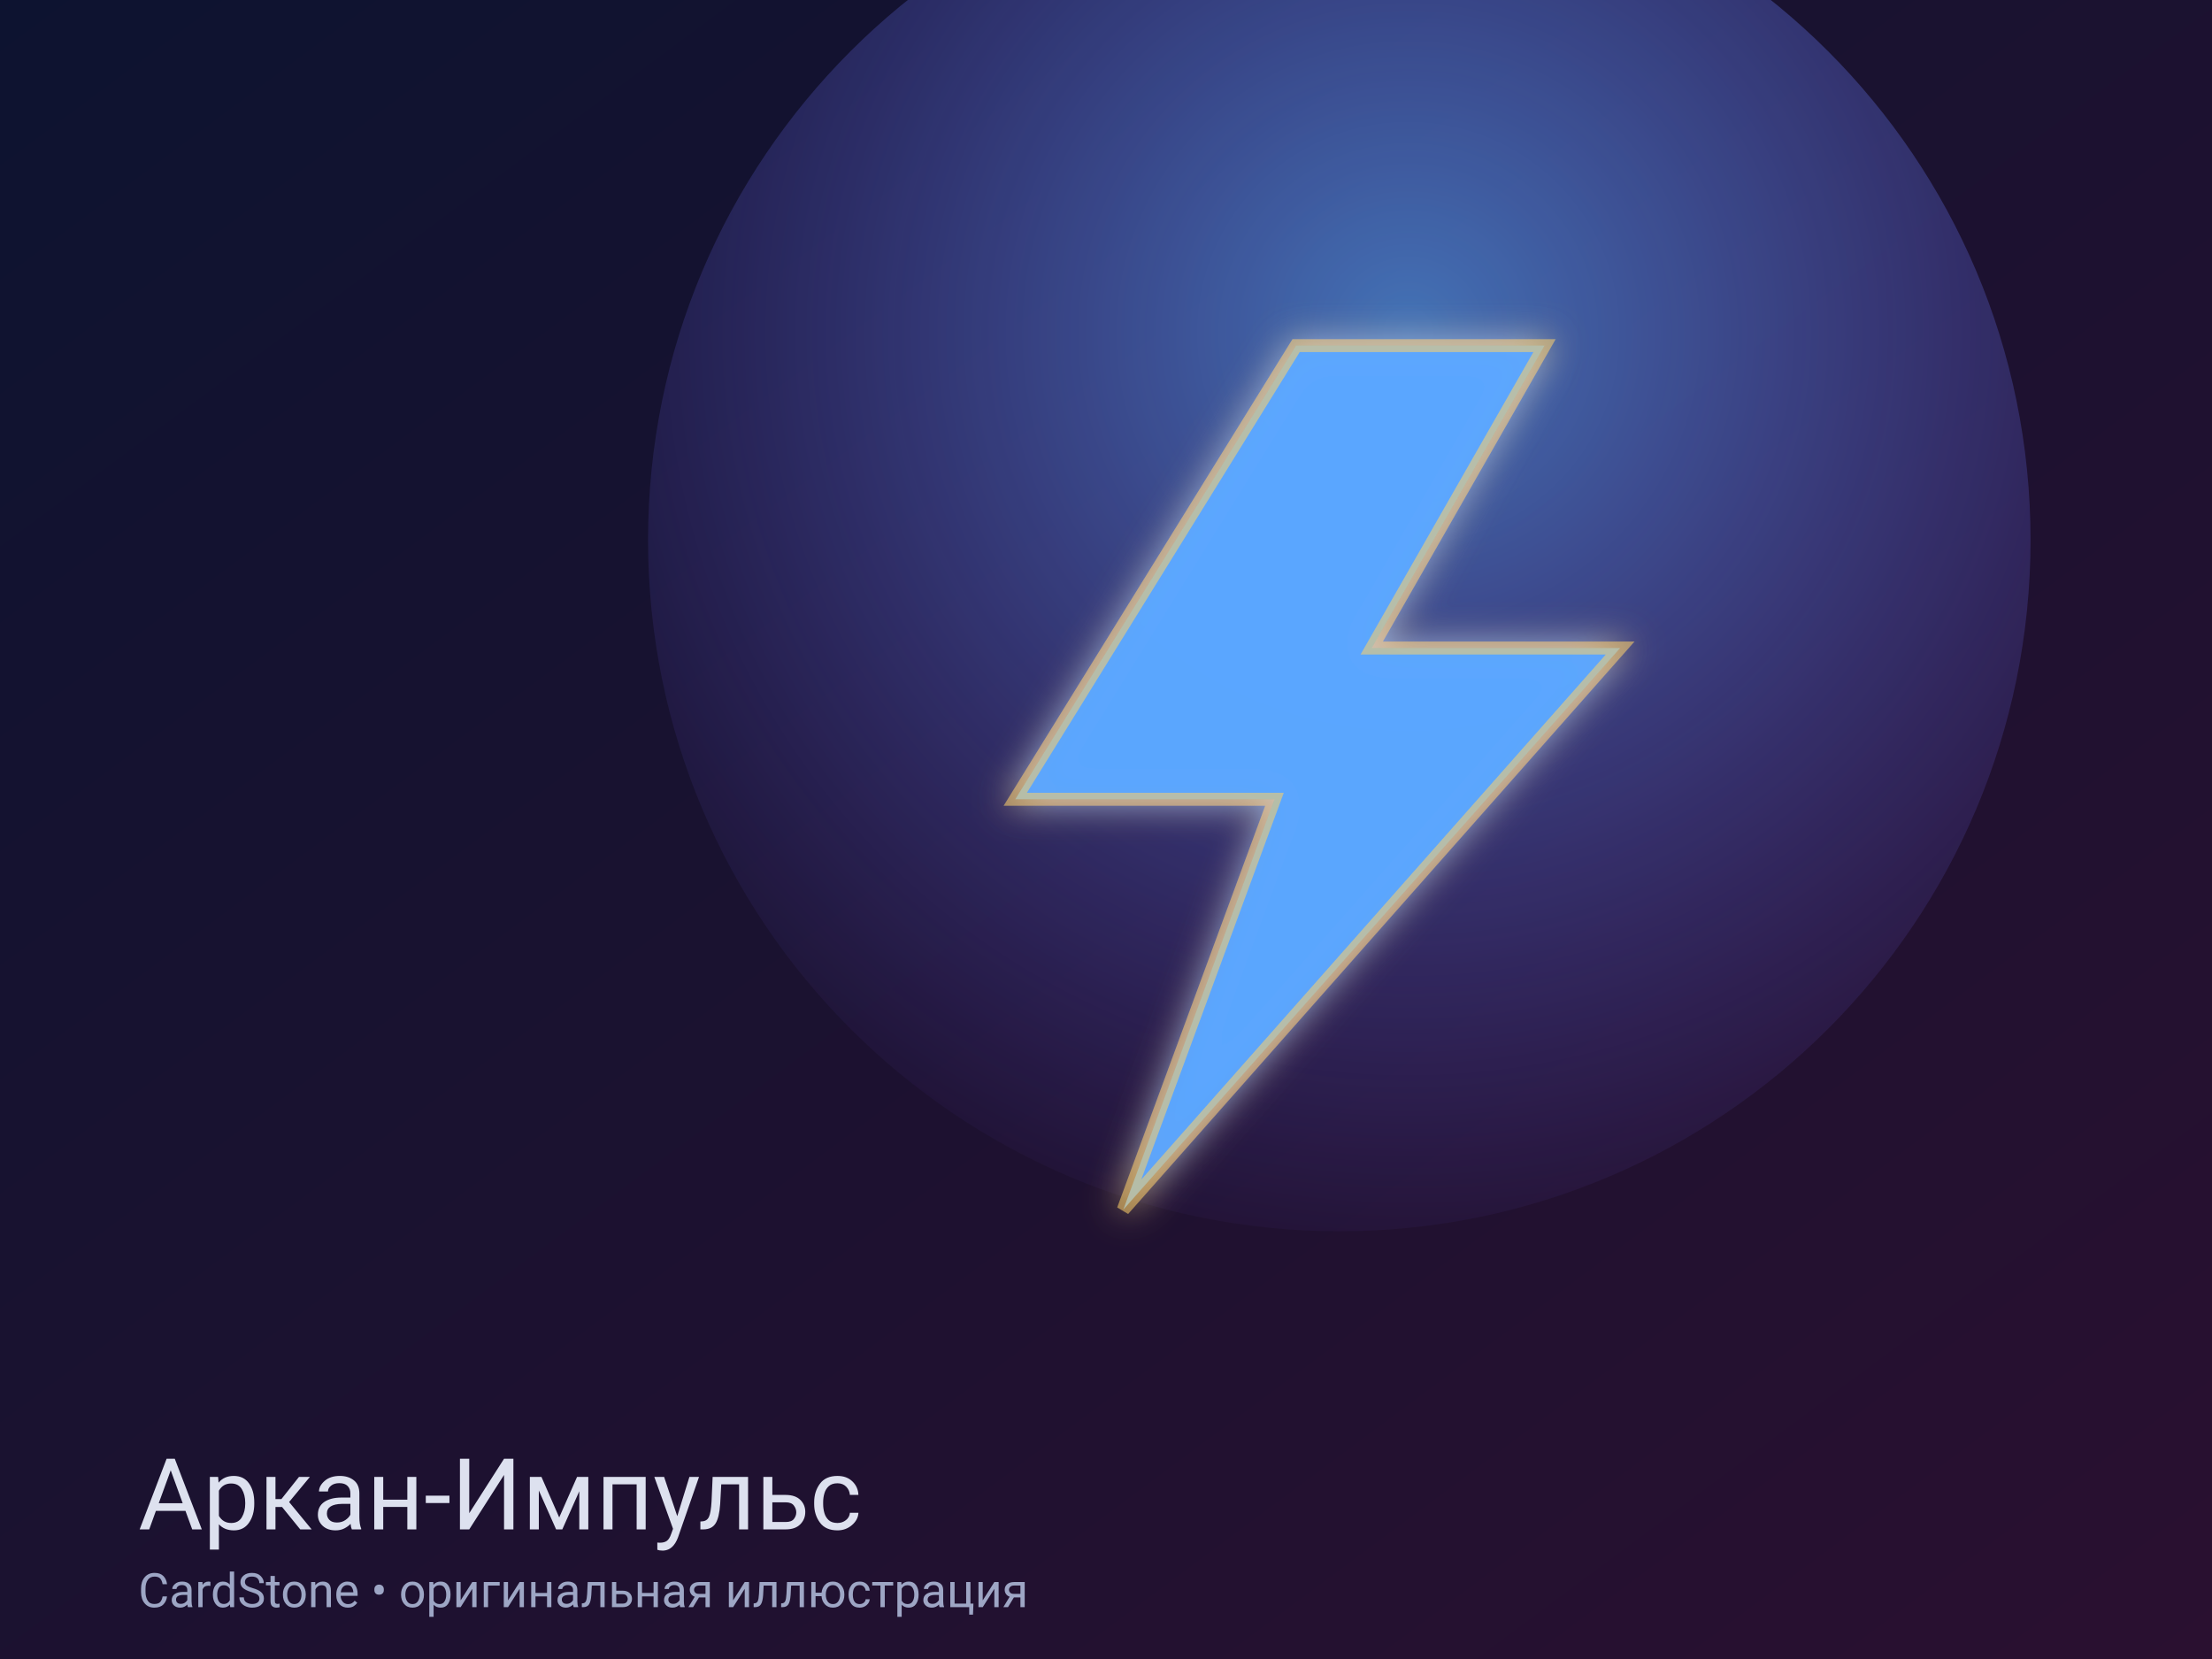
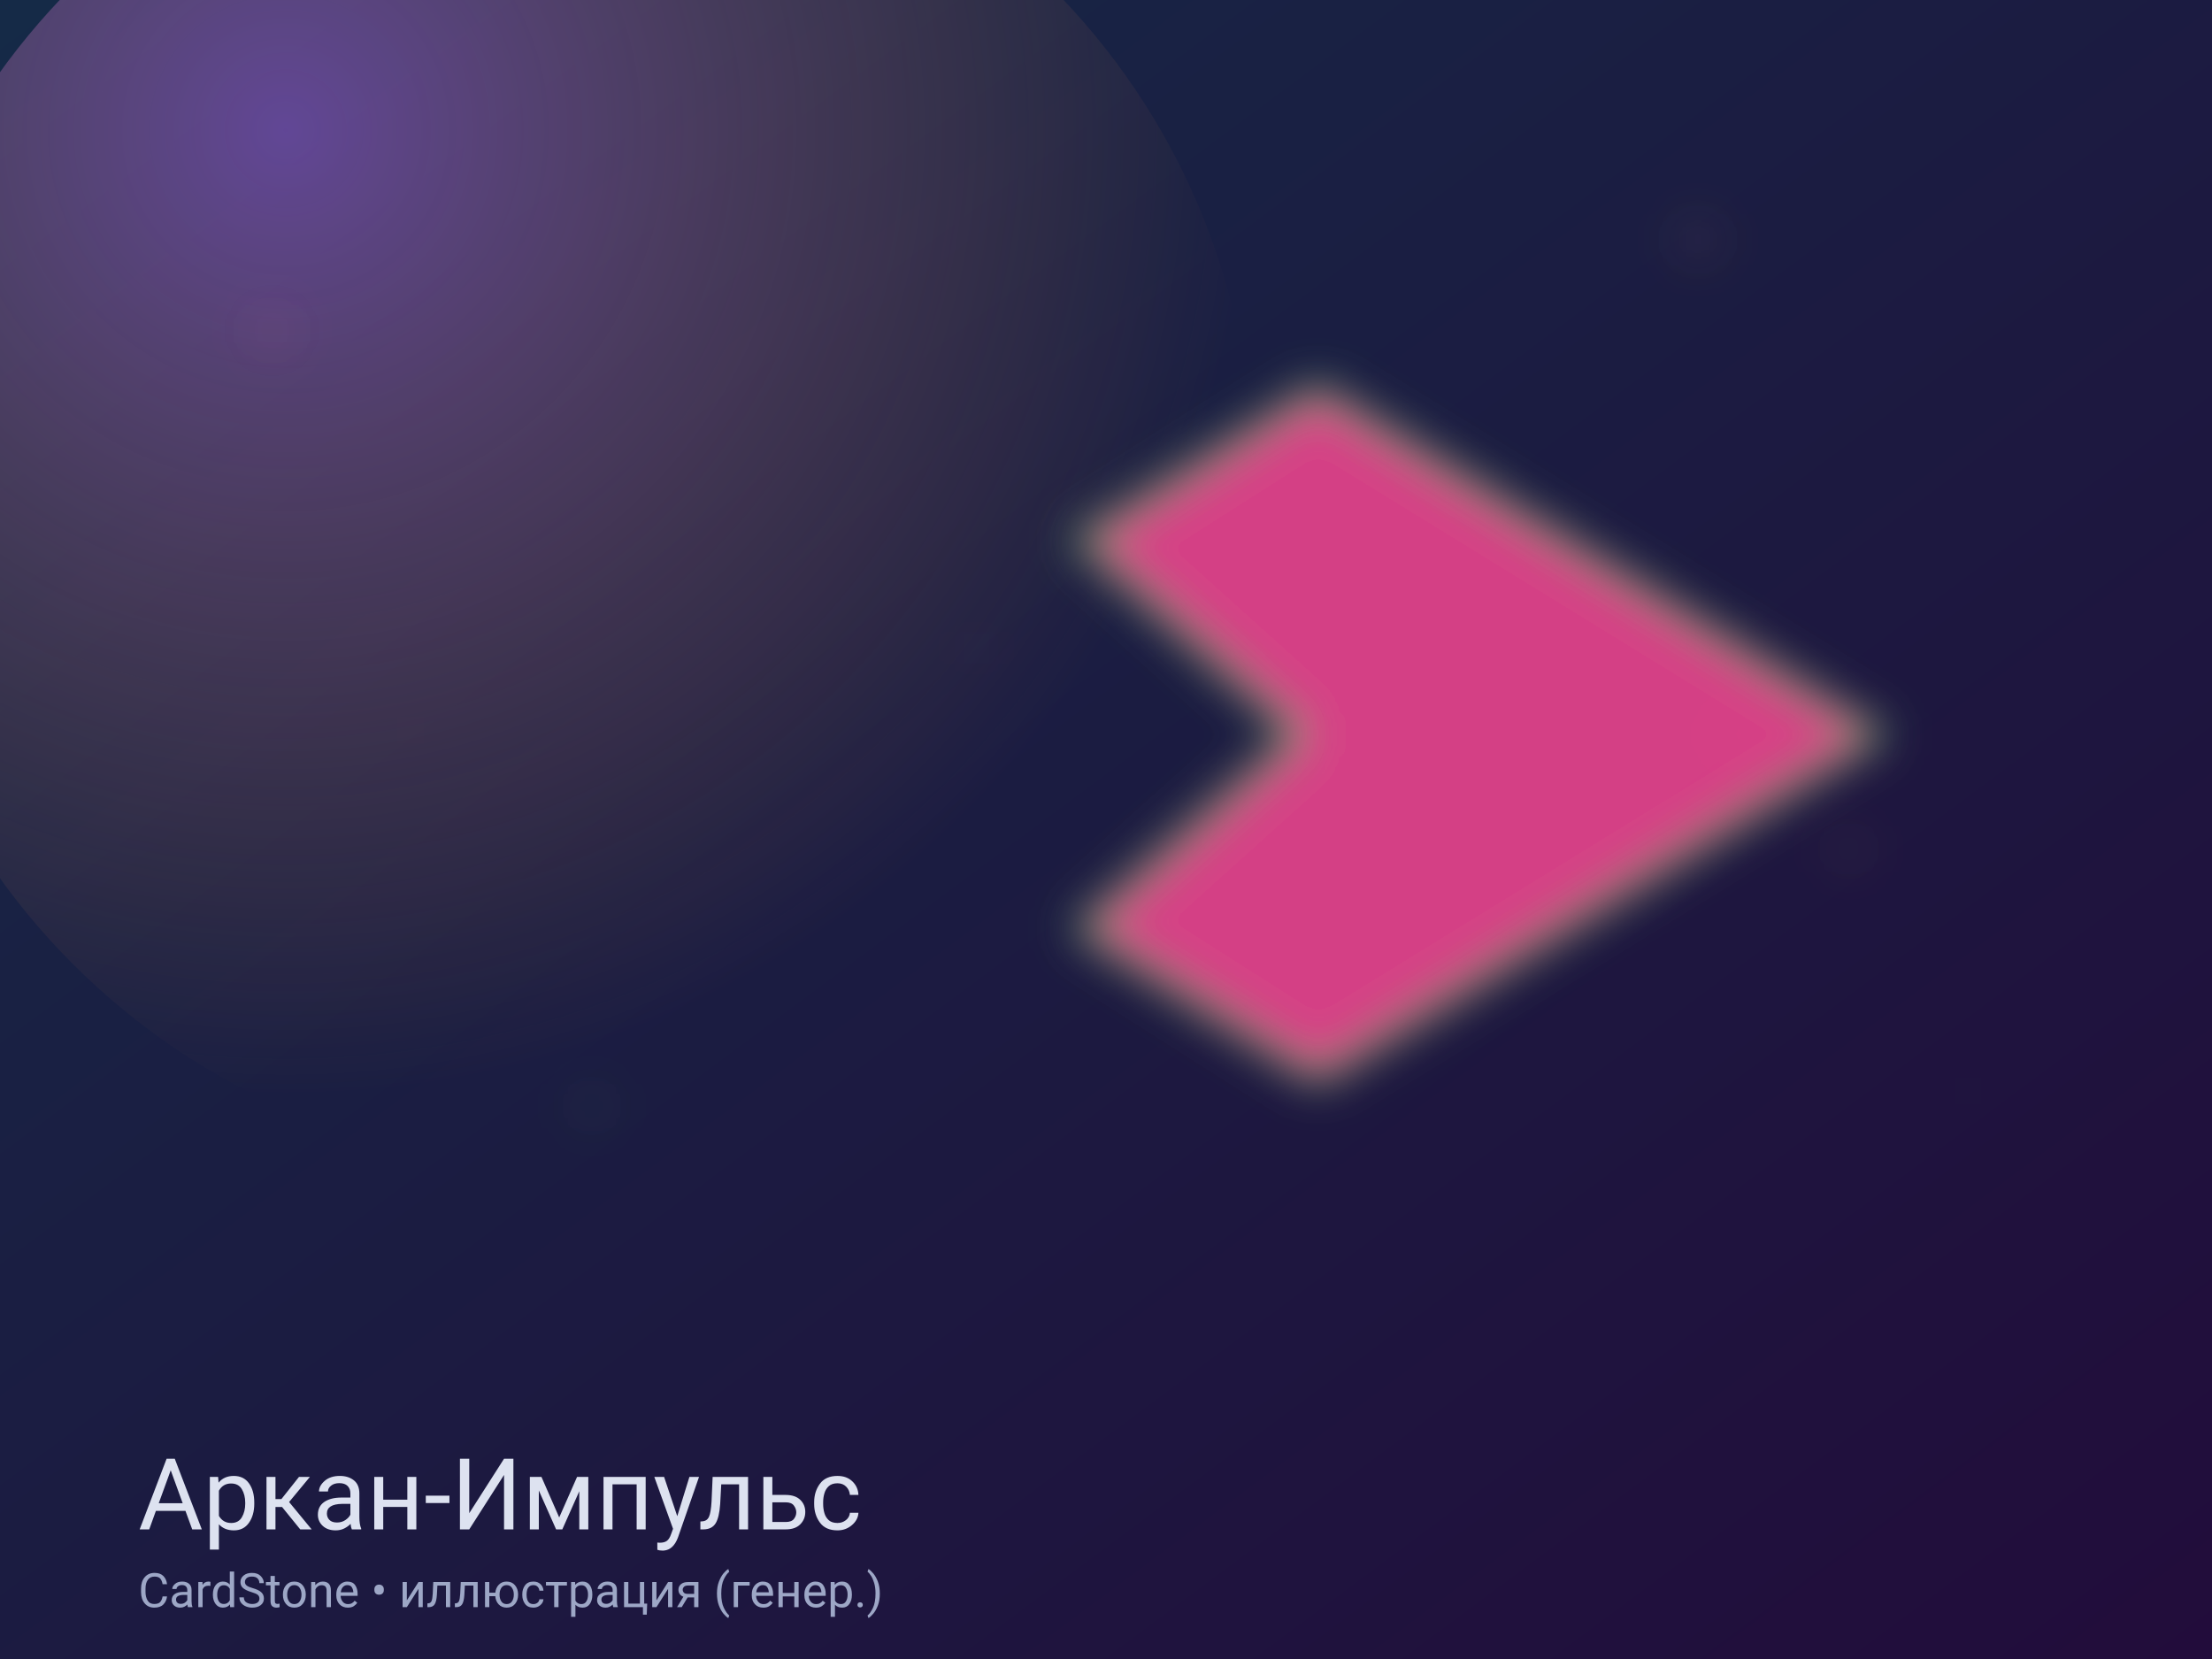
<svg xmlns="http://www.w3.org/2000/svg" width="1024" height="768" viewBox="0 0 1024 768">
  <defs>
    <linearGradient id="bg" x1="0" y1="0" x2="1" y2="1">
-       <stop offset="0" stop-color="#0d1330" />
-       <stop offset="1" stop-color="#2a1030" />
+       <stop offset="0" stop-color="hsl(215 55% 18%)" />
+       <stop offset="1" stop-color="hsl(268 65% 14%)" />
    </linearGradient>
-     <radialGradient id="bolt" cx="55%" cy="35%" r="70%">
-       <stop offset="0" stop-color="#5aa7ff" stop-opacity=".65" />
-       <stop offset="1" stop-color="#7c5cff" stop-opacity="0" />
+     <radialGradient id="gl" cx="30%" cy="25%" r="70%">
+       <stop offset="0" stop-color="hsl(275 90% 70%)" stop-opacity=".45" />
+       <stop offset="1" stop-color="hsl(28 90% 60%)" stop-opacity="0" />
    </radialGradient>
-     <filter id="glow" x="-30%" y="-30%" width="160%" height="160%">
-       <feGaussianBlur stdDeviation="8" result="b" />
-       <feMerge>
-         <feMergeNode in="b" />
-         <feMergeNode in="SourceGraphic" />
-       </feMerge>
+     <filter id="soft" x="-20%" y="-20%" width="140%" height="140%">
+       <feGaussianBlur stdDeviation="10" />
    </filter>
  </defs>
  <rect width="1024" height="768" fill="url(#bg)" />
-   <circle cx="620" cy="250" r="320" fill="url(#bolt)" />
-   <g filter="url(#glow)" transform="translate(180 120)">
-     <path d="M420 40L290 250h120l-70 190 230-260H455l80-140z" fill="#5aa7ff" opacity=".95" />
-     <path d="M420 40L290 250h120l-70 190 230-260H455l80-140z" fill="none" stroke="rgba(255,209,102,.55)" stroke-width="6" />
+   <circle cx="260" cy="220" r="320" fill="url(#gl)" />
+   <g filter="url(#soft)">
+     <circle cx="856" cy="393" r="7" fill="hsl(35 90% 70%)" opacity=".35" filter="url(#soft)" />
+     <circle cx="805" cy="340" r="8" fill="hsl(335 90% 70%)" opacity=".35" filter="url(#soft)" />
+     <circle cx="911" cy="505" r="4" fill="hsl(128 90% 70%)" opacity=".35" filter="url(#soft)" />
+     <circle cx="786" cy="111" r="8" fill="hsl(35 90% 70%)" opacity=".35" filter="url(#soft)" />
+     <circle cx="274" cy="512" r="7" fill="hsl(128 90% 70%)" opacity=".35" filter="url(#soft)" />
+     <circle cx="190" cy="338" r="4" fill="hsl(35 90% 70%)" opacity=".35" filter="url(#soft)" />
+     <circle cx="126" cy="153" r="8" fill="hsl(335 90% 70%)" opacity=".35" filter="url(#soft)" />
+     <circle cx="250" cy="158" r="3" fill="hsl(35 90% 70%)" opacity=".35" filter="url(#soft)" />
+     <circle cx="452" cy="300" r="5" fill="hsl(335 90% 70%)" opacity=".35" filter="url(#soft)" />
+     <circle cx="240" cy="298" r="3" fill="hsl(128 90% 70%)" opacity=".35" filter="url(#soft)" />
+   </g>
+   <g filter="url(#soft)">
+     <path d="M610 180l260 160-260 160-110-70 100-90-100-90z" fill="hsl(335 90% 62%)" opacity=".85" />
+     <path d="M610 180l260 160-260 160-110-70 100-90-100-90z" fill="none" stroke="hsl(128 90% 70%)" stroke-opacity=".55" stroke-width="6" />
  </g>
  <text x="64" y="708" fill="rgba(238,243,255,.92)" font-size="46" font-family="system-ui, -apple-system, Segoe UI, Roboto">Аркан‑Импульс</text>
-   <text x="64" y="744" fill="rgba(168,179,210,.92)" font-size="22" font-family="system-ui, -apple-system, Segoe UI, Roboto">CardStone • оригинальная иллюстрация</text>
+   <text x="64" y="744" fill="rgba(168,179,210,.92)" font-size="22" font-family="system-ui, -apple-system, Segoe UI, Roboto">CardStone • иллюстрация (генер.)</text>
</svg>
